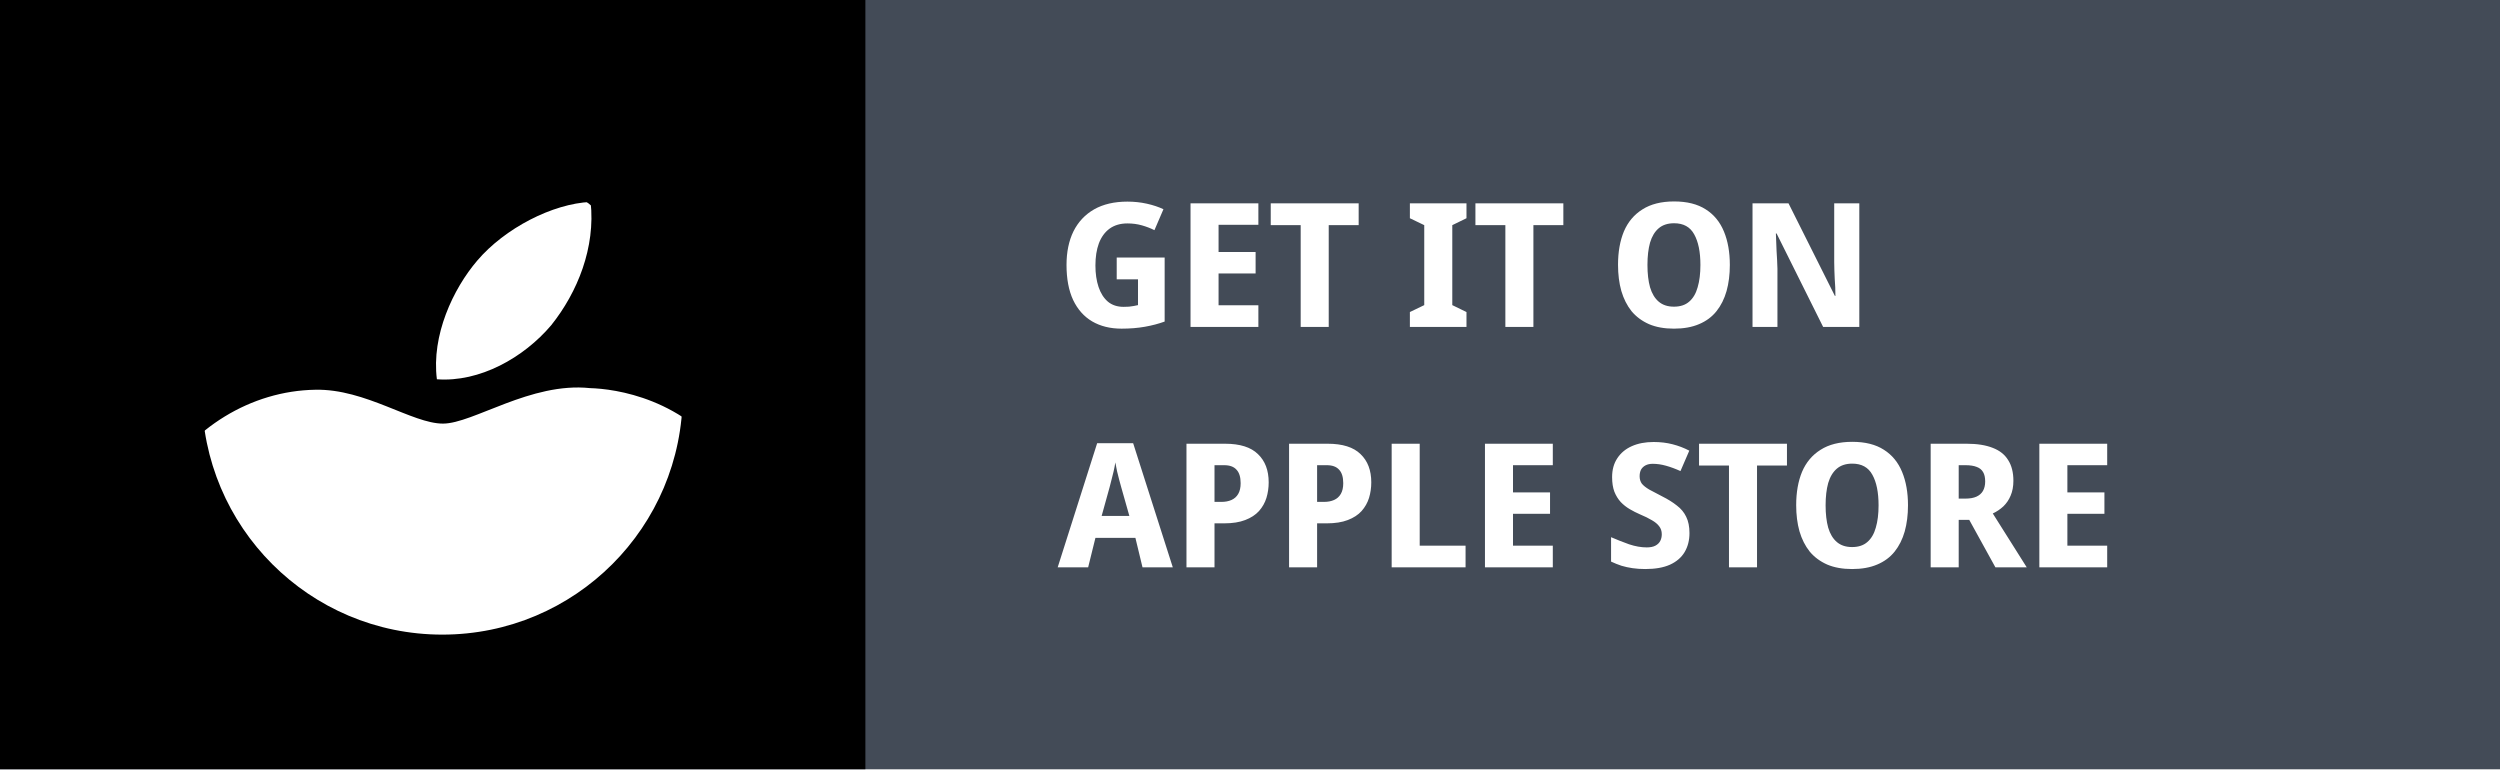
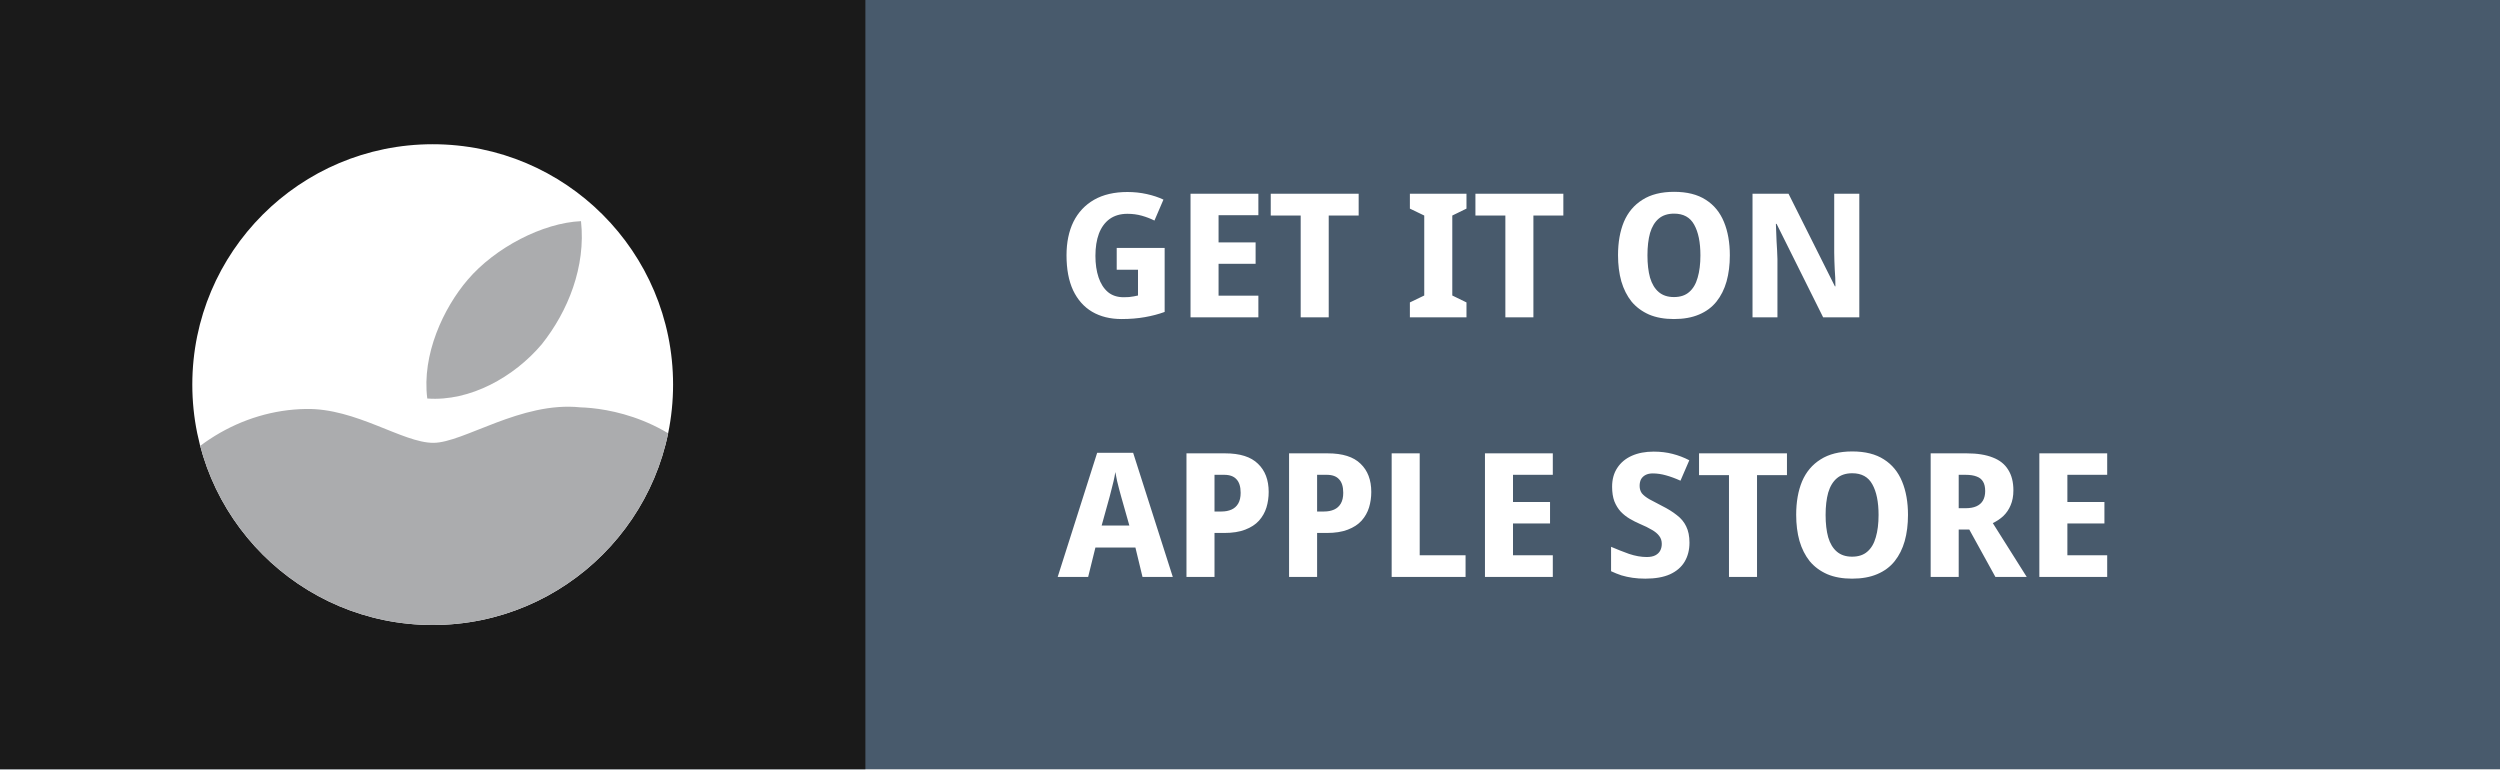
<svg xmlns="http://www.w3.org/2000/svg" width="260" height="80" viewBox="0 0 260 80" fill="none">
-   <rect width="260" height="80" fill="#434B57" />
-   <path d="M116.138 26.782H121.124V33.442C120.5 33.67 119.816 33.85 119.072 33.982C118.328 34.114 117.518 34.18 116.642 34.18C115.466 34.18 114.446 33.928 113.582 33.424C112.73 32.92 112.07 32.176 111.602 31.192C111.146 30.208 110.918 28.996 110.918 27.556C110.918 26.212 111.158 25.048 111.638 24.064C112.13 23.08 112.844 22.318 113.78 21.778C114.728 21.238 115.886 20.968 117.254 20.968C117.95 20.968 118.622 21.04 119.27 21.184C119.918 21.328 120.494 21.52 120.998 21.76L120.062 23.938C119.654 23.734 119.216 23.566 118.748 23.434C118.28 23.302 117.782 23.236 117.254 23.236C116.522 23.236 115.904 23.416 115.4 23.776C114.908 24.136 114.536 24.646 114.284 25.306C114.044 25.954 113.924 26.722 113.924 27.61C113.924 28.45 114.032 29.194 114.248 29.842C114.464 30.49 114.788 31 115.22 31.372C115.652 31.732 116.198 31.912 116.858 31.912C117.05 31.912 117.236 31.906 117.416 31.894C117.596 31.87 117.764 31.846 117.92 31.822C118.088 31.786 118.232 31.756 118.352 31.732V29.05H116.138V26.782ZM130.871 34H123.815V21.148H130.871V23.38H126.731V26.206H130.583V28.438H126.731V31.75H130.871V34ZM138.187 34H135.271V23.416H132.157V21.148H141.301V23.416H138.187V34ZM152.514 34H146.628V32.452L148.122 31.732V23.416L146.628 22.696V21.148H152.514V22.696L151.038 23.416V31.732L152.514 32.452V34ZM159.474 34H156.558V23.416H153.444V21.148H162.588V23.416H159.474V34ZM179.903 27.556C179.903 28.552 179.789 29.458 179.561 30.274C179.333 31.078 178.985 31.774 178.517 32.362C178.049 32.95 177.443 33.4 176.699 33.712C175.967 34.024 175.097 34.18 174.089 34.18C173.093 34.18 172.229 34.024 171.497 33.712C170.765 33.388 170.159 32.938 169.679 32.362C169.211 31.774 168.857 31.072 168.617 30.256C168.389 29.44 168.275 28.534 168.275 27.538C168.275 26.206 168.479 25.048 168.887 24.064C169.307 23.08 169.949 22.318 170.813 21.778C171.677 21.226 172.775 20.95 174.107 20.95C175.451 20.95 176.549 21.226 177.401 21.778C178.253 22.318 178.883 23.086 179.291 24.082C179.699 25.066 179.903 26.224 179.903 27.556ZM171.335 27.556C171.335 28.456 171.425 29.23 171.605 29.878C171.797 30.526 172.097 31.024 172.505 31.372C172.913 31.72 173.441 31.894 174.089 31.894C174.749 31.894 175.277 31.72 175.673 31.372C176.081 31.024 176.375 30.526 176.555 29.878C176.747 29.23 176.843 28.456 176.843 27.556C176.843 26.2 176.627 25.138 176.195 24.37C175.775 23.602 175.079 23.218 174.107 23.218C173.447 23.218 172.913 23.392 172.505 23.74C172.097 24.088 171.797 24.586 171.605 25.234C171.425 25.882 171.335 26.656 171.335 27.556ZM193.368 34H189.606L184.764 24.28H184.692C184.704 24.58 184.716 24.886 184.728 25.198C184.74 25.498 184.752 25.804 184.764 26.116C184.788 26.416 184.806 26.722 184.818 27.034C184.83 27.334 184.842 27.64 184.854 27.952V34H182.262V21.148H186.006L190.83 30.778H190.884C190.884 30.478 190.878 30.184 190.866 29.896C190.854 29.596 190.836 29.302 190.812 29.014C190.8 28.714 190.788 28.42 190.776 28.132C190.764 27.832 190.758 27.532 190.758 27.232V21.148H193.368V34ZM118.82 59L118.082 55.94H113.924L113.168 59H110L114.104 46.094H117.848L121.97 59H118.82ZM116.606 50.666C116.534 50.414 116.462 50.15 116.39 49.874C116.318 49.598 116.246 49.31 116.174 49.01C116.114 48.71 116.054 48.404 115.994 48.092C115.946 48.404 115.886 48.716 115.814 49.028C115.742 49.328 115.67 49.616 115.598 49.892C115.538 50.168 115.472 50.426 115.4 50.666L114.572 53.654H117.452L116.606 50.666ZM127.407 46.148C128.955 46.148 130.095 46.508 130.827 47.228C131.571 47.936 131.943 48.914 131.943 50.162C131.943 50.726 131.865 51.266 131.709 51.782C131.553 52.286 131.295 52.742 130.935 53.15C130.575 53.546 130.095 53.858 129.495 54.086C128.907 54.314 128.181 54.428 127.317 54.428H126.309V59H123.393V46.148H127.407ZM127.317 48.38H126.309V52.196H127.047C127.431 52.196 127.773 52.13 128.073 51.998C128.373 51.866 128.607 51.656 128.775 51.368C128.943 51.08 129.027 50.708 129.027 50.252C129.027 49.616 128.883 49.148 128.595 48.848C128.319 48.536 127.893 48.38 127.317 48.38ZM138.077 46.148C139.625 46.148 140.765 46.508 141.497 47.228C142.241 47.936 142.613 48.914 142.613 50.162C142.613 50.726 142.535 51.266 142.379 51.782C142.223 52.286 141.965 52.742 141.605 53.15C141.245 53.546 140.765 53.858 140.165 54.086C139.577 54.314 138.851 54.428 137.987 54.428H136.979V59H134.063V46.148H138.077ZM137.987 48.38H136.979V52.196H137.717C138.101 52.196 138.443 52.13 138.743 51.998C139.043 51.866 139.277 51.656 139.445 51.368C139.613 51.08 139.697 50.708 139.697 50.252C139.697 49.616 139.553 49.148 139.265 48.848C138.989 48.536 138.563 48.38 137.987 48.38ZM144.733 59V46.148H147.649V56.75H152.419V59H144.733ZM161.492 59H154.436V46.148H161.492V48.38H157.352V51.206H161.204V53.438H157.352V56.75H161.492V59ZM175.705 55.436C175.705 56.192 175.537 56.852 175.201 57.416C174.865 57.98 174.355 58.418 173.671 58.73C172.999 59.03 172.147 59.18 171.115 59.18C170.635 59.18 170.191 59.15 169.783 59.09C169.375 59.03 168.991 58.946 168.631 58.838C168.271 58.718 167.911 58.574 167.551 58.406V55.868C168.163 56.132 168.787 56.378 169.423 56.606C170.071 56.822 170.683 56.93 171.259 56.93C171.631 56.93 171.931 56.87 172.159 56.75C172.387 56.63 172.555 56.468 172.663 56.264C172.771 56.06 172.825 55.826 172.825 55.562C172.825 55.238 172.735 54.962 172.555 54.734C172.387 54.506 172.135 54.296 171.799 54.104C171.463 53.9 171.049 53.696 170.557 53.492C170.197 53.336 169.843 53.156 169.495 52.952C169.147 52.748 168.835 52.502 168.559 52.214C168.283 51.914 168.061 51.554 167.893 51.134C167.737 50.714 167.659 50.21 167.659 49.622C167.659 48.854 167.839 48.2 168.199 47.66C168.559 47.108 169.063 46.688 169.711 46.4C170.359 46.112 171.115 45.968 171.979 45.968C172.687 45.968 173.341 46.046 173.941 46.202C174.553 46.358 175.135 46.58 175.687 46.868L174.769 48.992C174.241 48.752 173.737 48.566 173.257 48.434C172.789 48.302 172.333 48.236 171.889 48.236C171.589 48.236 171.337 48.29 171.133 48.398C170.929 48.506 170.773 48.656 170.665 48.848C170.569 49.04 170.521 49.268 170.521 49.532C170.521 49.832 170.599 50.09 170.755 50.306C170.923 50.51 171.181 50.714 171.529 50.918C171.877 51.11 172.321 51.344 172.861 51.62C173.461 51.92 173.971 52.238 174.391 52.574C174.823 52.898 175.147 53.288 175.363 53.744C175.591 54.2 175.705 54.764 175.705 55.436ZM182.73 59H179.814V48.416H176.7V46.148H185.844V48.416H182.73V59ZM198.431 52.556C198.431 53.552 198.317 54.458 198.089 55.274C197.861 56.078 197.513 56.774 197.045 57.362C196.577 57.95 195.971 58.4 195.227 58.712C194.495 59.024 193.625 59.18 192.617 59.18C191.621 59.18 190.757 59.024 190.025 58.712C189.293 58.388 188.687 57.938 188.207 57.362C187.739 56.774 187.385 56.072 187.145 55.256C186.917 54.44 186.803 53.534 186.803 52.538C186.803 51.206 187.007 50.048 187.415 49.064C187.835 48.08 188.477 47.318 189.341 46.778C190.205 46.226 191.303 45.95 192.635 45.95C193.979 45.95 195.077 46.226 195.929 46.778C196.781 47.318 197.411 48.086 197.819 49.082C198.227 50.066 198.431 51.224 198.431 52.556ZM189.863 52.556C189.863 53.456 189.953 54.23 190.133 54.878C190.325 55.526 190.625 56.024 191.033 56.372C191.441 56.72 191.969 56.894 192.617 56.894C193.277 56.894 193.805 56.72 194.201 56.372C194.609 56.024 194.903 55.526 195.083 54.878C195.275 54.23 195.371 53.456 195.371 52.556C195.371 51.2 195.155 50.138 194.723 49.37C194.303 48.602 193.607 48.218 192.635 48.218C191.975 48.218 191.441 48.392 191.033 48.74C190.625 49.088 190.325 49.586 190.133 50.234C189.953 50.882 189.863 51.656 189.863 52.556ZM204.533 46.148C205.625 46.148 206.531 46.292 207.251 46.58C207.971 46.856 208.505 47.282 208.853 47.858C209.213 48.422 209.393 49.136 209.393 50C209.393 50.588 209.297 51.104 209.105 51.548C208.925 51.98 208.673 52.352 208.349 52.664C208.025 52.964 207.659 53.21 207.251 53.402L210.779 59H207.521L204.803 54.068H203.705V59H200.789V46.148H204.533ZM204.407 48.38H203.705V51.854H204.425C204.869 51.854 205.241 51.788 205.541 51.656C205.841 51.524 206.069 51.326 206.225 51.062C206.381 50.786 206.459 50.456 206.459 50.072C206.459 49.664 206.387 49.34 206.243 49.1C206.099 48.848 205.877 48.668 205.577 48.56C205.277 48.44 204.887 48.38 204.407 48.38ZM219.148 59H212.092V46.148H219.148V48.38H215.008V51.206H218.86V53.438H215.008V56.75H219.148V59Z" fill="white" />
-   <rect width="90" height="80" fill="black" />
-   <mask id="mask0_1_101" style="mask-type:alpha" maskUnits="userSpaceOnUse" x="21" y="16" width="50" height="50">
-     <circle cx="46" cy="41" r="25" fill="white" />
+   <rect width="260" height="80" fill="#485A6C" />
+   <path d="M116.138 25.782H121.124V32.442C120.5 32.67 119.816 32.85 119.072 32.982C118.328 33.114 117.518 33.18 116.642 33.18C115.466 33.18 114.446 32.928 113.582 32.424C112.73 31.92 112.07 31.176 111.602 30.192C111.146 29.208 110.918 27.996 110.918 26.556C110.918 25.212 111.158 24.048 111.638 23.064C112.13 22.08 112.844 21.318 113.78 20.778C114.728 20.238 115.886 19.968 117.254 19.968C117.95 19.968 118.622 20.04 119.27 20.184C119.918 20.328 120.494 20.52 120.998 20.76L120.062 22.938C119.654 22.734 119.216 22.566 118.748 22.434C118.28 22.302 117.782 22.236 117.254 22.236C116.522 22.236 115.904 22.416 115.4 22.776C114.908 23.136 114.536 23.646 114.284 24.306C114.044 24.954 113.924 25.722 113.924 26.61C113.924 27.45 114.032 28.194 114.248 28.842C114.464 29.49 114.788 30 115.22 30.372C115.652 30.732 116.198 30.912 116.858 30.912C117.05 30.912 117.236 30.906 117.416 30.894C117.596 30.87 117.764 30.846 117.92 30.822C118.088 30.786 118.232 30.756 118.352 30.732V28.05H116.138V25.782ZM130.871 33H123.815V20.148H130.871V22.38H126.731V25.206H130.583V27.438H126.731V30.75H130.871V33ZM138.187 33H135.271V22.416H132.157V20.148H141.301V22.416H138.187V33ZM152.514 33H146.628V31.452L148.122 30.732V22.416L146.628 21.696V20.148H152.514V21.696L151.038 22.416V30.732L152.514 31.452V33ZM159.474 33H156.558V22.416H153.444V20.148H162.588V22.416H159.474V33ZM179.903 26.556C179.903 27.552 179.789 28.458 179.561 29.274C179.333 30.078 178.985 30.774 178.517 31.362C178.049 31.95 177.443 32.4 176.699 32.712C175.967 33.024 175.097 33.18 174.089 33.18C173.093 33.18 172.229 33.024 171.497 32.712C170.765 32.388 170.159 31.938 169.679 31.362C169.211 30.774 168.857 30.072 168.617 29.256C168.389 28.44 168.275 27.534 168.275 26.538C168.275 25.206 168.479 24.048 168.887 23.064C169.307 22.08 169.949 21.318 170.813 20.778C171.677 20.226 172.775 19.95 174.107 19.95C175.451 19.95 176.549 20.226 177.401 20.778C178.253 21.318 178.883 22.086 179.291 23.082C179.699 24.066 179.903 25.224 179.903 26.556ZM171.335 26.556C171.335 27.456 171.425 28.23 171.605 28.878C171.797 29.526 172.097 30.024 172.505 30.372C172.913 30.72 173.441 30.894 174.089 30.894C174.749 30.894 175.277 30.72 175.673 30.372C176.081 30.024 176.375 29.526 176.555 28.878C176.747 28.23 176.843 27.456 176.843 26.556C176.843 25.2 176.627 24.138 176.195 23.37C175.775 22.602 175.079 22.218 174.107 22.218C173.447 22.218 172.913 22.392 172.505 22.74C172.097 23.088 171.797 23.586 171.605 24.234C171.425 24.882 171.335 25.656 171.335 26.556ZM193.368 33H189.606L184.764 23.28H184.692C184.704 23.58 184.716 23.886 184.728 24.198C184.74 24.498 184.752 24.804 184.764 25.116C184.788 25.416 184.806 25.722 184.818 26.034C184.83 26.334 184.842 26.64 184.854 26.952V33H182.262V20.148H186.006L190.83 29.778H190.884C190.884 29.478 190.878 29.184 190.866 28.896C190.854 28.596 190.836 28.302 190.812 28.014C190.8 27.714 190.788 27.42 190.776 27.132C190.764 26.832 190.758 26.532 190.758 26.232V20.148H193.368V33ZM118.82 60L118.082 56.94H113.924L113.168 60H110L114.104 47.094H117.848L121.97 60H118.82ZM116.606 51.666C116.534 51.414 116.462 51.15 116.39 50.874C116.318 50.598 116.246 50.31 116.174 50.01C116.114 49.71 116.054 49.404 115.994 49.092C115.946 49.404 115.886 49.716 115.814 50.028C115.742 50.328 115.67 50.616 115.598 50.892C115.538 51.168 115.472 51.426 115.4 51.666L114.572 54.654H117.452L116.606 51.666ZM127.407 47.148C128.955 47.148 130.095 47.508 130.827 48.228C131.571 48.936 131.943 49.914 131.943 51.162C131.943 51.726 131.865 52.266 131.709 52.782C131.553 53.286 131.295 53.742 130.935 54.15C130.575 54.546 130.095 54.858 129.495 55.086C128.907 55.314 128.181 55.428 127.317 55.428H126.309V60H123.393V47.148H127.407ZM127.317 49.38H126.309V53.196H127.047C127.431 53.196 127.773 53.13 128.073 52.998C128.373 52.866 128.607 52.656 128.775 52.368C128.943 52.08 129.027 51.708 129.027 51.252C129.027 50.616 128.883 50.148 128.595 49.848C128.319 49.536 127.893 49.38 127.317 49.38ZM138.077 47.148C139.625 47.148 140.765 47.508 141.497 48.228C142.241 48.936 142.613 49.914 142.613 51.162C142.613 51.726 142.535 52.266 142.379 52.782C142.223 53.286 141.965 53.742 141.605 54.15C141.245 54.546 140.765 54.858 140.165 55.086C139.577 55.314 138.851 55.428 137.987 55.428H136.979V60H134.063V47.148H138.077ZM137.987 49.38H136.979V53.196H137.717C138.101 53.196 138.443 53.13 138.743 52.998C139.043 52.866 139.277 52.656 139.445 52.368C139.613 52.08 139.697 51.708 139.697 51.252C139.697 50.616 139.553 50.148 139.265 49.848C138.989 49.536 138.563 49.38 137.987 49.38ZM144.733 60V47.148H147.649V57.75H152.419V60H144.733ZM161.492 60H154.436V47.148H161.492V49.38H157.352V52.206H161.204V54.438H157.352V57.75H161.492V60ZM175.705 56.436C175.705 57.192 175.537 57.852 175.201 58.416C174.865 58.98 174.355 59.418 173.671 59.73C172.999 60.03 172.147 60.18 171.115 60.18C170.635 60.18 170.191 60.15 169.783 60.09C169.375 60.03 168.991 59.946 168.631 59.838C168.271 59.718 167.911 59.574 167.551 59.406V56.868C168.163 57.132 168.787 57.378 169.423 57.606C170.071 57.822 170.683 57.93 171.259 57.93C171.631 57.93 171.931 57.87 172.159 57.75C172.387 57.63 172.555 57.468 172.663 57.264C172.771 57.06 172.825 56.826 172.825 56.562C172.825 56.238 172.735 55.962 172.555 55.734C172.387 55.506 172.135 55.296 171.799 55.104C171.463 54.9 171.049 54.696 170.557 54.492C170.197 54.336 169.843 54.156 169.495 53.952C169.147 53.748 168.835 53.502 168.559 53.214C168.283 52.914 168.061 52.554 167.893 52.134C167.737 51.714 167.659 51.21 167.659 50.622C167.659 49.854 167.839 49.2 168.199 48.66C168.559 48.108 169.063 47.688 169.711 47.4C170.359 47.112 171.115 46.968 171.979 46.968C172.687 46.968 173.341 47.046 173.941 47.202C174.553 47.358 175.135 47.58 175.687 47.868L174.769 49.992C174.241 49.752 173.737 49.566 173.257 49.434C172.789 49.302 172.333 49.236 171.889 49.236C171.589 49.236 171.337 49.29 171.133 49.398C170.929 49.506 170.773 49.656 170.665 49.848C170.569 50.04 170.521 50.268 170.521 50.532C170.521 50.832 170.599 51.09 170.755 51.306C170.923 51.51 171.181 51.714 171.529 51.918C171.877 52.11 172.321 52.344 172.861 52.62C173.461 52.92 173.971 53.238 174.391 53.574C174.823 53.898 175.147 54.288 175.363 54.744C175.591 55.2 175.705 55.764 175.705 56.436ZM182.73 60H179.814V49.416H176.7V47.148H185.844V49.416H182.73V60ZM198.431 53.556C198.431 54.552 198.317 55.458 198.089 56.274C197.861 57.078 197.513 57.774 197.045 58.362C196.577 58.95 195.971 59.4 195.227 59.712C194.495 60.024 193.625 60.18 192.617 60.18C191.621 60.18 190.757 60.024 190.025 59.712C189.293 59.388 188.687 58.938 188.207 58.362C187.739 57.774 187.385 57.072 187.145 56.256C186.917 55.44 186.803 54.534 186.803 53.538C186.803 52.206 187.007 51.048 187.415 50.064C187.835 49.08 188.477 48.318 189.341 47.778C190.205 47.226 191.303 46.95 192.635 46.95C193.979 46.95 195.077 47.226 195.929 47.778C196.781 48.318 197.411 49.086 197.819 50.082C198.227 51.066 198.431 52.224 198.431 53.556ZM189.863 53.556C189.863 54.456 189.953 55.23 190.133 55.878C190.325 56.526 190.625 57.024 191.033 57.372C191.441 57.72 191.969 57.894 192.617 57.894C193.277 57.894 193.805 57.72 194.201 57.372C194.609 57.024 194.903 56.526 195.083 55.878C195.275 55.23 195.371 54.456 195.371 53.556C195.371 52.2 195.155 51.138 194.723 50.37C194.303 49.602 193.607 49.218 192.635 49.218C191.975 49.218 191.441 49.392 191.033 49.74C190.625 50.088 190.325 50.586 190.133 51.234C189.953 51.882 189.863 52.656 189.863 53.556ZM204.533 47.148C205.625 47.148 206.531 47.292 207.251 47.58C207.971 47.856 208.505 48.282 208.853 48.858C209.213 49.422 209.393 50.136 209.393 51C209.393 51.588 209.297 52.104 209.105 52.548C208.925 52.98 208.673 53.352 208.349 53.664C208.025 53.964 207.659 54.21 207.251 54.402L210.779 60H207.521L204.803 55.068H203.705V60H200.789V47.148H204.533ZM204.407 49.38H203.705V52.854H204.425C204.869 52.854 205.241 52.788 205.541 52.656C205.841 52.524 206.069 52.326 206.225 52.062C206.381 51.786 206.459 51.456 206.459 51.072C206.459 50.664 206.387 50.34 206.243 50.1C206.099 49.848 205.877 49.668 205.577 49.56C205.277 49.44 204.887 49.38 204.407 49.38ZM219.148 60H212.092V47.148H219.148V49.38H215.008V52.206H218.86V54.438H215.008V57.75H219.148V60Z" fill="white" />
+   <rect width="90" height="80" fill="#1A1A1A" />
+   <circle cx="45" cy="40" r="25" fill="white" />
+   <mask id="mask0_1_101" style="mask-type:alpha" maskUnits="userSpaceOnUse" x="20" y="15" width="50" height="50">
+     <circle cx="45" cy="40" r="25" fill="white" />
  </mask>
  <g mask="url(#mask0_1_101)">
-     <path d="M67.363 63.544C67.272 53.437 75.639 48.52 76.021 48.291C71.283 41.383 63.939 40.439 61.358 40.364C55.19 39.715 49.207 44.055 46.065 44.055C42.86 44.055 38.021 40.426 32.806 40.533C26.096 40.637 19.818 44.522 16.375 50.555C9.269 62.857 14.568 80.935 21.376 90.879C24.782 95.749 28.761 101.186 33.97 100.995C39.065 100.785 40.969 97.746 47.118 97.746C53.211 97.746 54.998 100.995 60.311 100.873C65.779 100.785 69.223 95.981 72.509 91.067C76.445 85.485 78.025 79.988 78.088 79.706C77.959 79.662 67.467 75.658 67.363 63.544Z" fill="white" />
-     <path d="M57.328 33.822C60.069 30.395 61.944 25.732 61.424 21C57.457 21.176 52.496 23.744 49.639 27.096C47.112 30.05 44.854 34.892 45.437 39.445C49.893 39.777 54.469 37.197 57.328 33.822Z" fill="white" />
+     <path d="M66.363 65.544C66.272 55.437 74.639 50.52 75.021 50.291C70.283 43.383 62.939 42.439 60.358 42.364C54.19 41.715 48.207 46.055 45.065 46.055C41.86 46.055 37.021 42.426 31.806 42.533C25.096 42.637 18.818 46.522 15.374 52.555C8.269 64.857 13.568 82.935 20.376 92.879C23.782 97.749 27.761 103.186 32.97 102.995C38.065 102.785 39.969 99.746 46.118 99.746C52.211 99.746 53.998 102.995 59.311 102.873C64.779 102.785 68.223 97.981 71.509 93.067C75.445 87.485 77.025 81.988 77.088 81.706C76.959 81.662 66.467 77.658 66.363 65.544Z" fill="#ABACAE" />
+     <path d="M56.328 35.822C59.069 32.395 60.944 27.732 60.424 23C56.457 23.176 51.496 25.744 48.639 29.096C46.112 32.05 43.854 36.892 44.437 41.445C48.893 41.777 53.469 39.197 56.328 35.822Z" fill="#ABACAE" />
  </g>
</svg>
